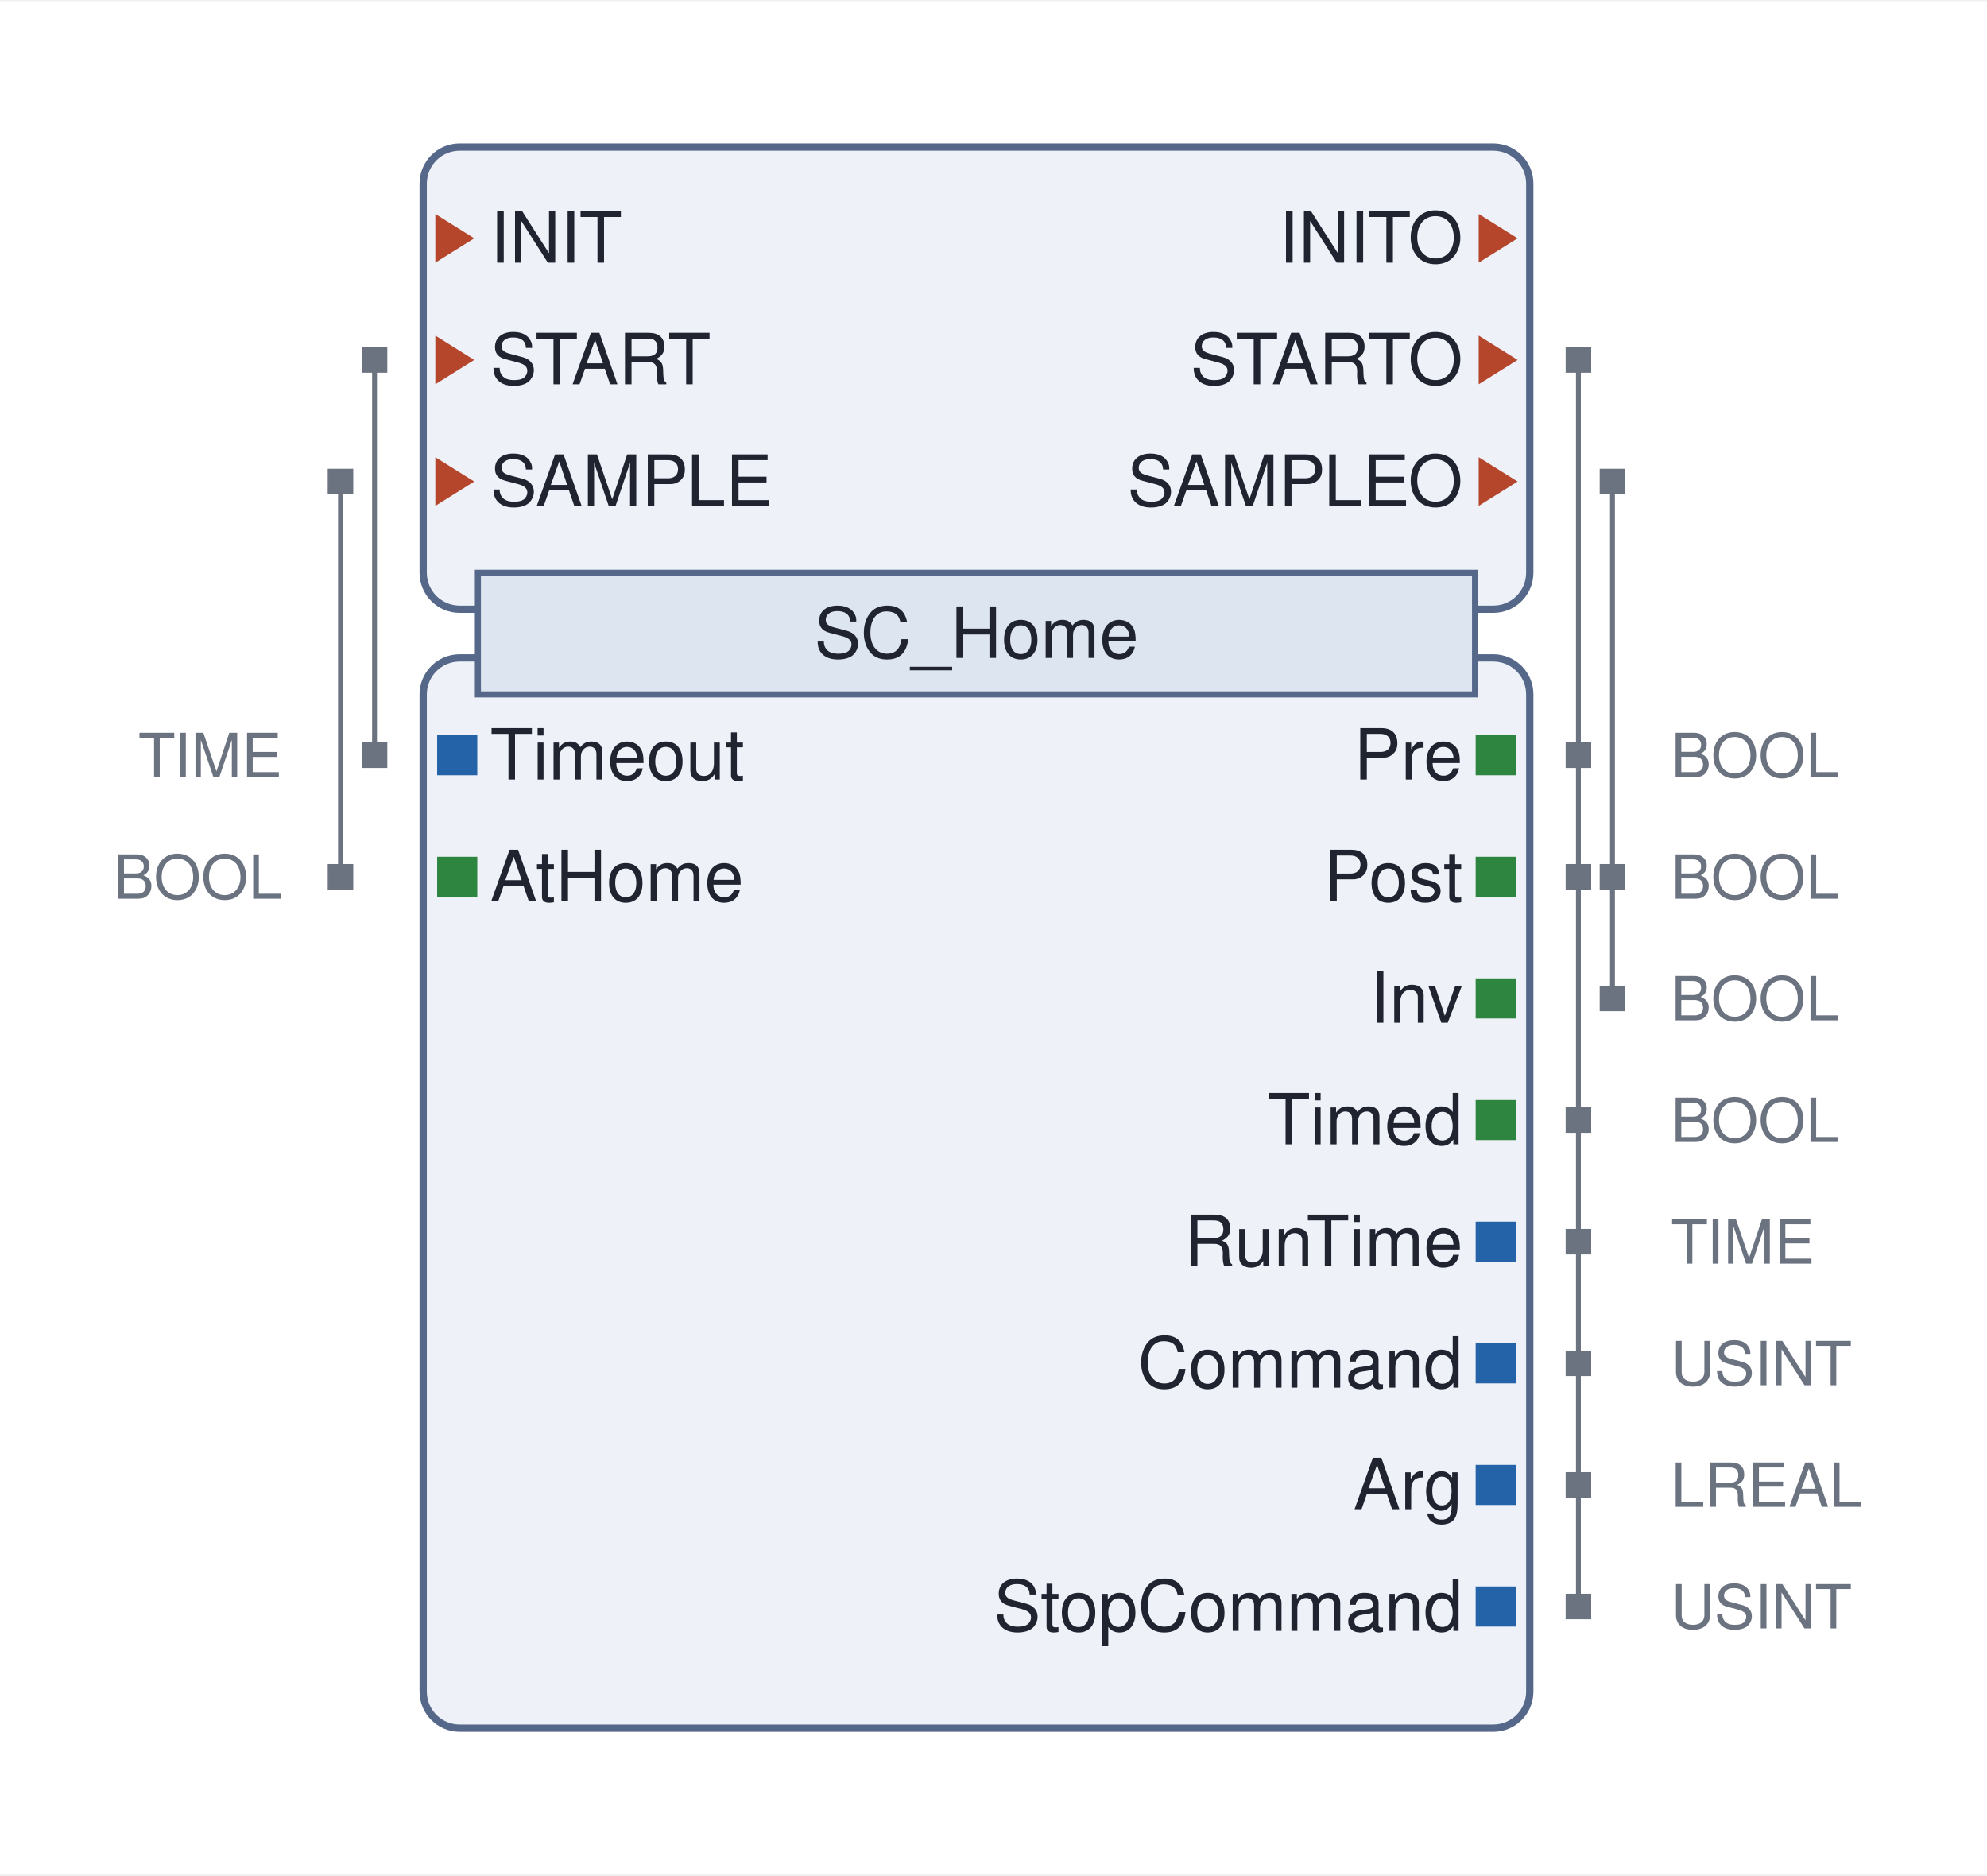
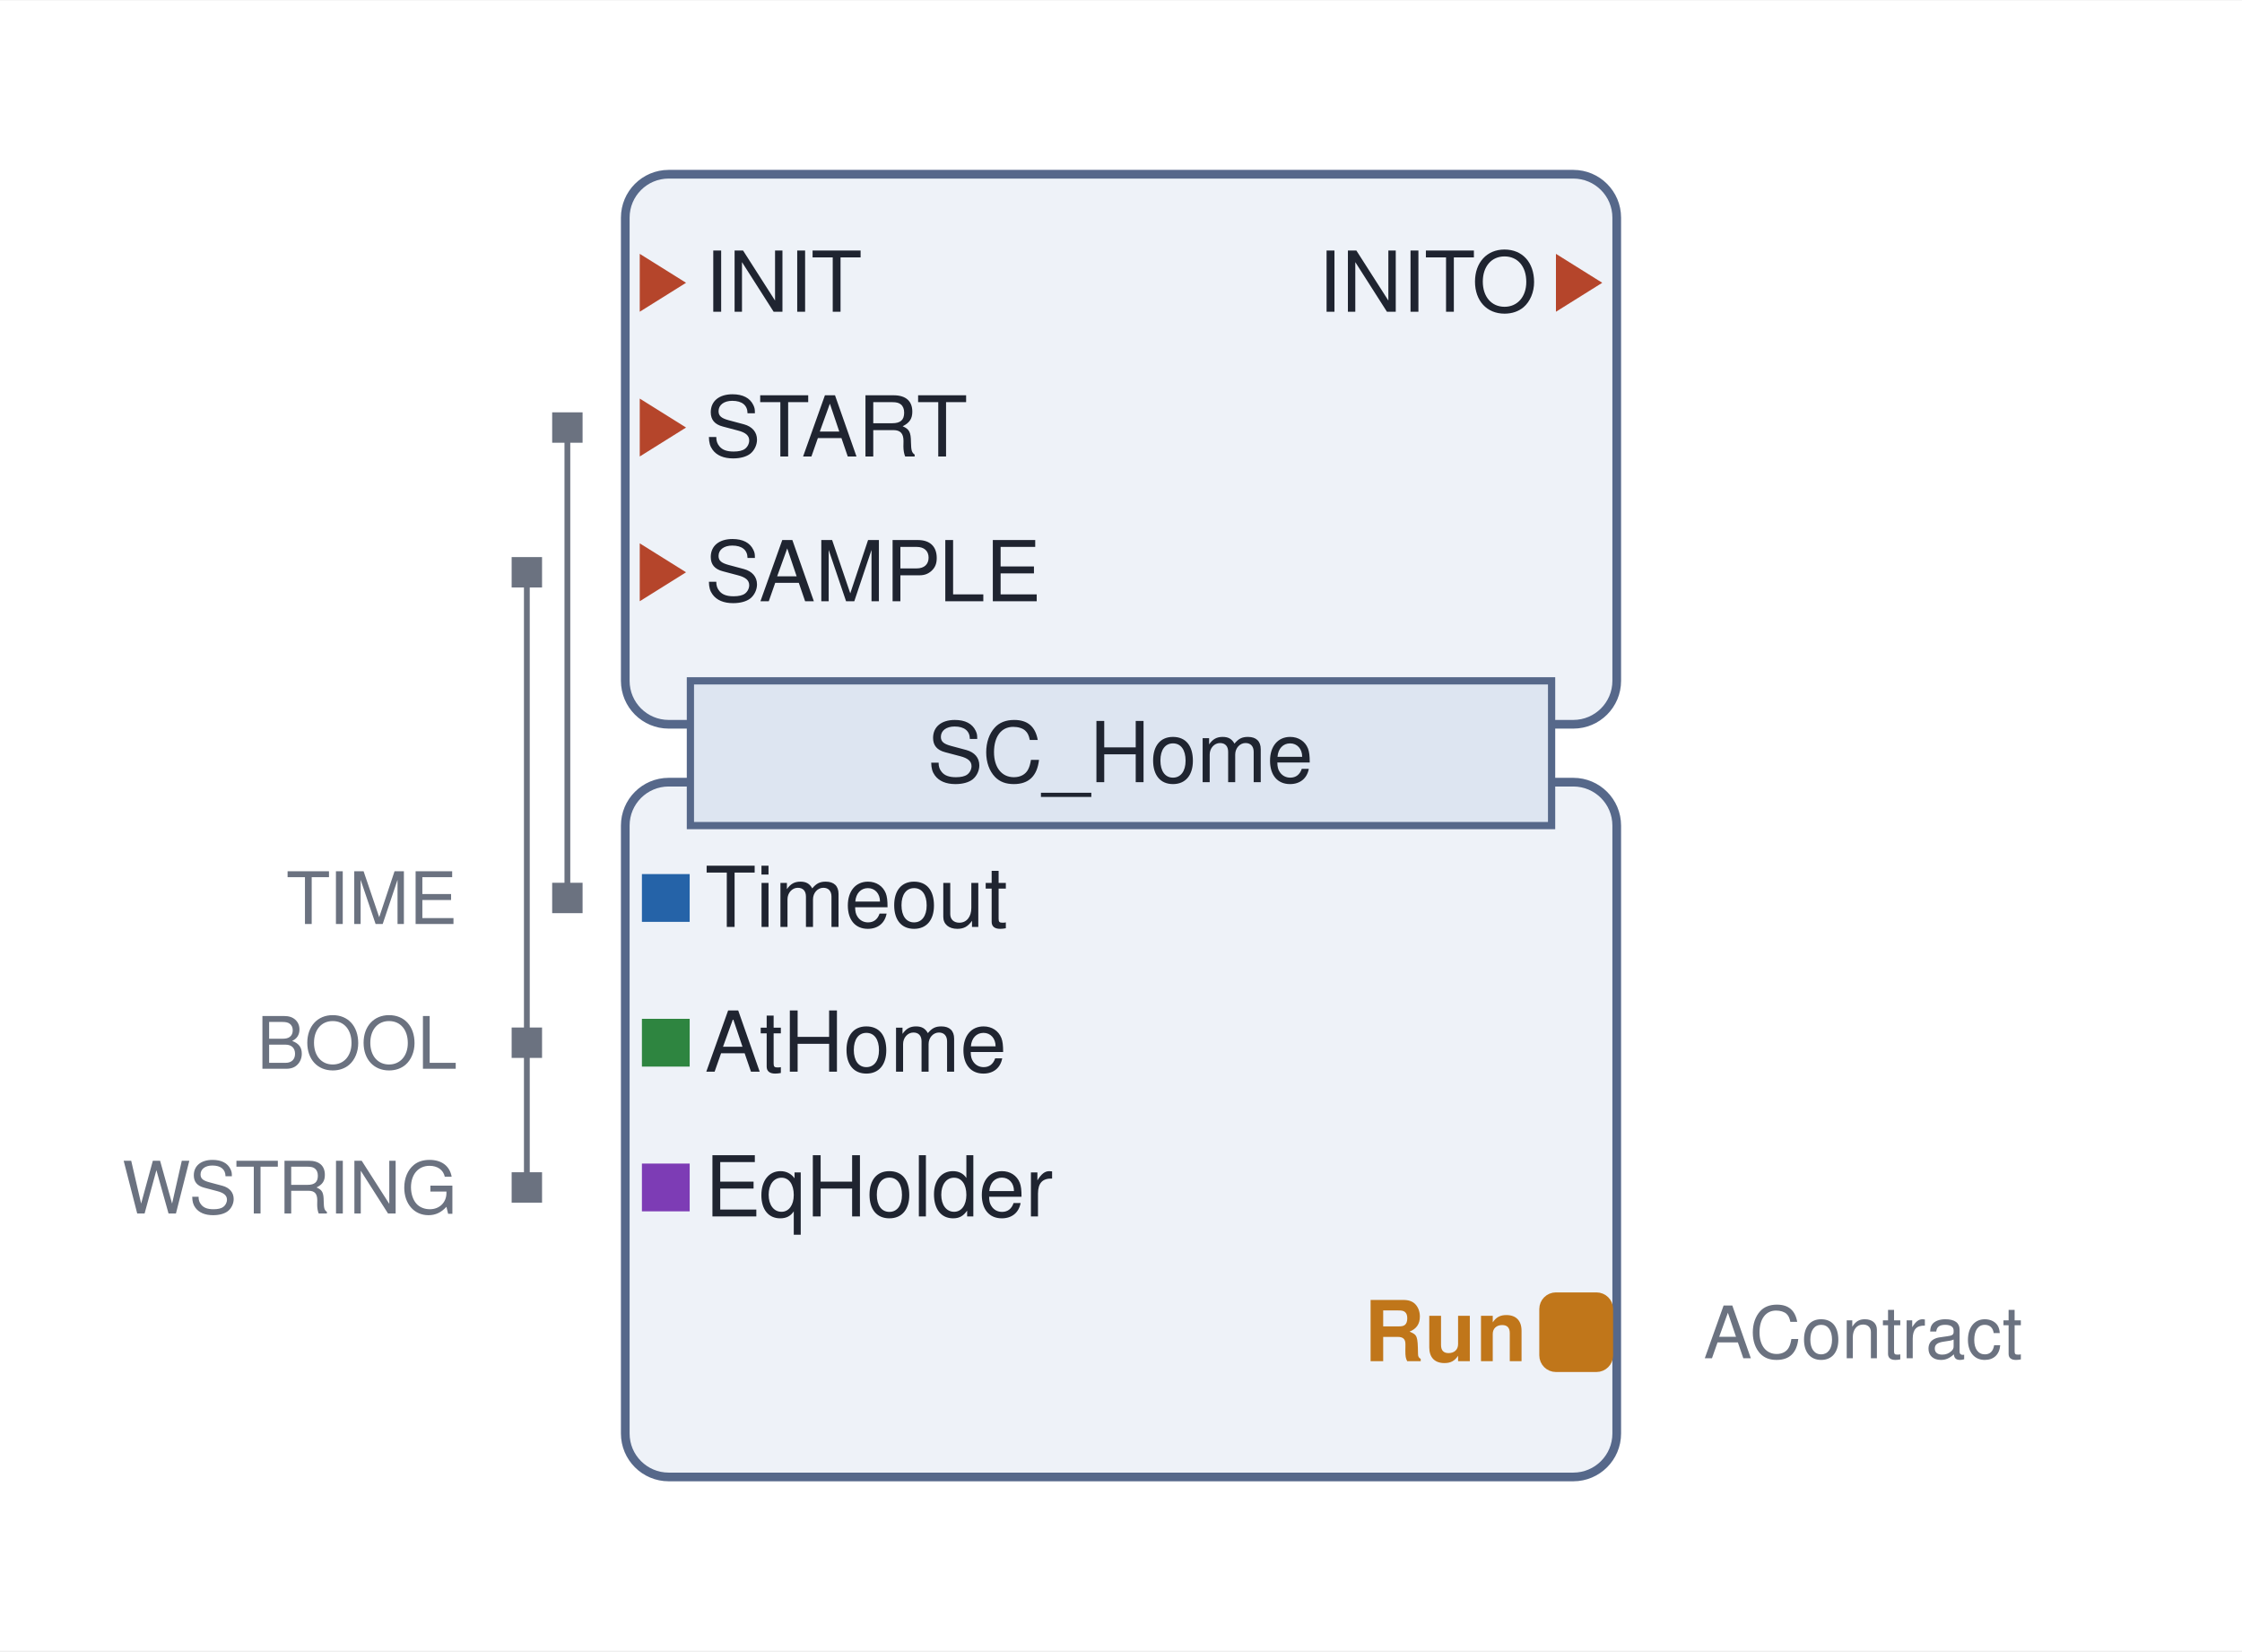
- <svg xmlns="http://www.w3.org/2000/svg" width="408" height="385" viewBox="-348 -120 1634 1540" font-family="Segoe UI, Helvetica, Arial, sans-serif">
-   <rect x="-348" y="-120" width="1634" height="1540" fill="#ffffff" />
-   <rect x="0" y="420" width="910" height="880" rx="30" fill="#eef2f8" stroke="#56688a" stroke-width="6" />
-   <rect x="0" y="0" width="910" height="380" rx="30" fill="#eef2f8" stroke="#56688a" stroke-width="6" />
-   <rect x="45" y="350" width="820" height="100" rx="0" fill="#dde5f1" stroke="#56688a" stroke-width="5" />
-   <text x="455" y="420" font-size="58" text-anchor="middle" fill="#1f2430">SC_Home</text>
+ <svg xmlns="http://www.w3.org/2000/svg" width="387" height="285" viewBox="-432 -120 1549 1140" font-family="Segoe UI, Helvetica, Arial, sans-serif">
+   <rect x="-432" y="-120" width="1549" height="1140" fill="#ffffff" />
+   <rect x="0" y="420" width="685" height="480" rx="30" fill="#eef2f8" stroke="#56688a" stroke-width="6" />
+   <rect x="0" y="0" width="685" height="380" rx="30" fill="#eef2f8" stroke="#56688a" stroke-width="6" />
+   <rect x="45" y="350" width="595" height="100" rx="0" fill="#dde5f1" stroke="#56688a" stroke-width="5" />
+   <text x="342" y="420" font-size="58" text-anchor="middle" fill="#1f2430">SC_Home</text>
  <polygon points="10,55 42,75 10,95" fill="#b5452b" />
  <text x="55" y="95" font-size="58" text-anchor="start" fill="#1f2430">INIT</text>
  <polygon points="10,155 42,175 10,195" fill="#b5452b" />
  <text x="55" y="195" font-size="58" text-anchor="start" fill="#1f2430">START</text>
  <polygon points="10,255 42,275 10,295" fill="#b5452b" />
  <text x="55" y="295" font-size="58" text-anchor="start" fill="#1f2430">SAMPLE</text>
-   <polygon points="868,55 900,75 868,95" fill="#b5452b" />
-   <text x="855" y="95" font-size="58" text-anchor="end" fill="#1f2430">INITO</text>
-   <polygon points="868,155 900,175 868,195" fill="#b5452b" />
-   <text x="855" y="195" font-size="58" text-anchor="end" fill="#1f2430">STARTO</text>
-   <polygon points="868,255 900,275 868,295" fill="#b5452b" />
-   <text x="855" y="295" font-size="58" text-anchor="end" fill="#1f2430">SAMPLEO</text>
+   <polygon points="643,55 675,75 643,95" fill="#b5452b" />
+   <text x="630" y="95" font-size="58" text-anchor="end" fill="#1f2430">INITO</text>
  <rect x="12" y="484" width="32" height="32" rx="0" fill="#2563a8" stroke="#2563a8" stroke-width="1" />
  <text x="55" y="520" font-size="58" text-anchor="start" fill="#1f2430">Timeout</text>
  <rect x="12" y="584" width="32" height="32" rx="0" fill="#2e8540" stroke="#2e8540" stroke-width="1" />
  <text x="55" y="620" font-size="58" text-anchor="start" fill="#1f2430">AtHome</text>
-   <rect x="866" y="484" width="32" height="32" rx="0" fill="#2e8540" stroke="#2e8540" stroke-width="1" />
-   <text x="855" y="520" font-size="58" text-anchor="end" fill="#1f2430">Pre</text>
-   <rect x="866" y="584" width="32" height="32" rx="0" fill="#2e8540" stroke="#2e8540" stroke-width="1" />
-   <text x="855" y="620" font-size="58" text-anchor="end" fill="#1f2430">Post</text>
-   <rect x="866" y="684" width="32" height="32" rx="0" fill="#2e8540" stroke="#2e8540" stroke-width="1" />
-   <text x="855" y="720" font-size="58" text-anchor="end" fill="#1f2430">Inv</text>
-   <rect x="866" y="784" width="32" height="32" rx="0" fill="#2e8540" stroke="#2e8540" stroke-width="1" />
-   <text x="855" y="820" font-size="58" text-anchor="end" fill="#1f2430">Timed</text>
-   <rect x="866" y="884" width="32" height="32" rx="0" fill="#2563a8" stroke="#2563a8" stroke-width="1" />
-   <text x="855" y="920" font-size="58" text-anchor="end" fill="#1f2430">RunTime</text>
-   <rect x="866" y="984" width="32" height="32" rx="0" fill="#2563a8" stroke="#2563a8" stroke-width="1" />
-   <text x="855" y="1020" font-size="58" text-anchor="end" fill="#1f2430">Command</text>
-   <rect x="866" y="1084" width="32" height="32" rx="0" fill="#2563a8" stroke="#2563a8" stroke-width="1" />
-   <text x="855" y="1120" font-size="58" text-anchor="end" fill="#1f2430">Arg</text>
-   <rect x="866" y="1184" width="32" height="32" rx="0" fill="#2563a8" stroke="#2563a8" stroke-width="1" />
-   <text x="855" y="1220" font-size="58" text-anchor="end" fill="#1f2430">StopCommand</text>
+   <rect x="12" y="684" width="32" height="32" rx="0" fill="#7d3cb5" stroke="#7d3cb5" stroke-width="1" />
+   <text x="55" y="720" font-size="58" text-anchor="start" fill="#1f2430">EqHolder</text>
+   <rect x="635" y="776" width="44" height="48" rx="8" fill="#c0761a" stroke="#c0761a" stroke-width="7" />
+   <text x="623" y="820" font-size="58" text-anchor="end" fill="#c0761a" font-weight="bold">Run</text>
  <line x1="-40" y1="175" x2="-40" y2="500" stroke="#6b7280" stroke-width="4" />
  <rect x="-50" y="165" width="20" height="20" rx="0" fill="#6b7280" stroke="#6b7280" stroke-width="1" />
  <rect x="-50" y="490" width="20" height="20" rx="0" fill="#6b7280" stroke="#6b7280" stroke-width="1" />
-   <line x1="-68" y1="275" x2="-68" y2="600" stroke="#6b7280" stroke-width="4" />
+   <line x1="-68" y1="275" x2="-68" y2="700" stroke="#6b7280" stroke-width="4" />
  <rect x="-78" y="265" width="20" height="20" rx="0" fill="#6b7280" stroke="#6b7280" stroke-width="1" />
  <rect x="-78" y="590" width="20" height="20" rx="0" fill="#6b7280" stroke="#6b7280" stroke-width="1" />
+   <rect x="-78" y="690" width="20" height="20" rx="0" fill="#6b7280" stroke="#6b7280" stroke-width="1" />
  <text x="-116" y="518" font-size="50" text-anchor="end" fill="#6b7280">TIME</text>
  <text x="-116" y="618" font-size="50" text-anchor="end" fill="#6b7280">BOOL</text>
-   <line x1="950" y1="175" x2="950" y2="1200" stroke="#6b7280" stroke-width="4" />
-   <rect x="940" y="165" width="20" height="20" rx="0" fill="#6b7280" stroke="#6b7280" stroke-width="1" />
-   <rect x="940" y="490" width="20" height="20" rx="0" fill="#6b7280" stroke="#6b7280" stroke-width="1" />
-   <rect x="940" y="590" width="20" height="20" rx="0" fill="#6b7280" stroke="#6b7280" stroke-width="1" />
-   <rect x="940" y="790" width="20" height="20" rx="0" fill="#6b7280" stroke="#6b7280" stroke-width="1" />
-   <rect x="940" y="890" width="20" height="20" rx="0" fill="#6b7280" stroke="#6b7280" stroke-width="1" />
-   <rect x="940" y="990" width="20" height="20" rx="0" fill="#6b7280" stroke="#6b7280" stroke-width="1" />
-   <rect x="940" y="1090" width="20" height="20" rx="0" fill="#6b7280" stroke="#6b7280" stroke-width="1" />
-   <rect x="940" y="1190" width="20" height="20" rx="0" fill="#6b7280" stroke="#6b7280" stroke-width="1" />
-   <line x1="978" y1="275" x2="978" y2="700" stroke="#6b7280" stroke-width="4" />
-   <rect x="968" y="265" width="20" height="20" rx="0" fill="#6b7280" stroke="#6b7280" stroke-width="1" />
-   <rect x="968" y="590" width="20" height="20" rx="0" fill="#6b7280" stroke="#6b7280" stroke-width="1" />
-   <rect x="968" y="690" width="20" height="20" rx="0" fill="#6b7280" stroke="#6b7280" stroke-width="1" />
-   <text x="1026" y="518" font-size="50" text-anchor="start" fill="#6b7280">BOOL</text>
-   <text x="1026" y="618" font-size="50" text-anchor="start" fill="#6b7280">BOOL</text>
-   <text x="1026" y="718" font-size="50" text-anchor="start" fill="#6b7280">BOOL</text>
-   <text x="1026" y="818" font-size="50" text-anchor="start" fill="#6b7280">BOOL</text>
-   <text x="1026" y="918" font-size="50" text-anchor="start" fill="#6b7280">TIME</text>
-   <text x="1026" y="1018" font-size="50" text-anchor="start" fill="#6b7280">USINT</text>
-   <text x="1026" y="1118" font-size="50" text-anchor="start" fill="#6b7280">LREAL</text>
-   <text x="1026" y="1218" font-size="50" text-anchor="start" fill="#6b7280">USINT</text>
+   <text x="-116" y="718" font-size="50" text-anchor="end" fill="#6b7280">WSTRING</text>
+   <text x="745" y="818" font-size="50" text-anchor="start" fill="#6b7280">AContract</text>
</svg>
